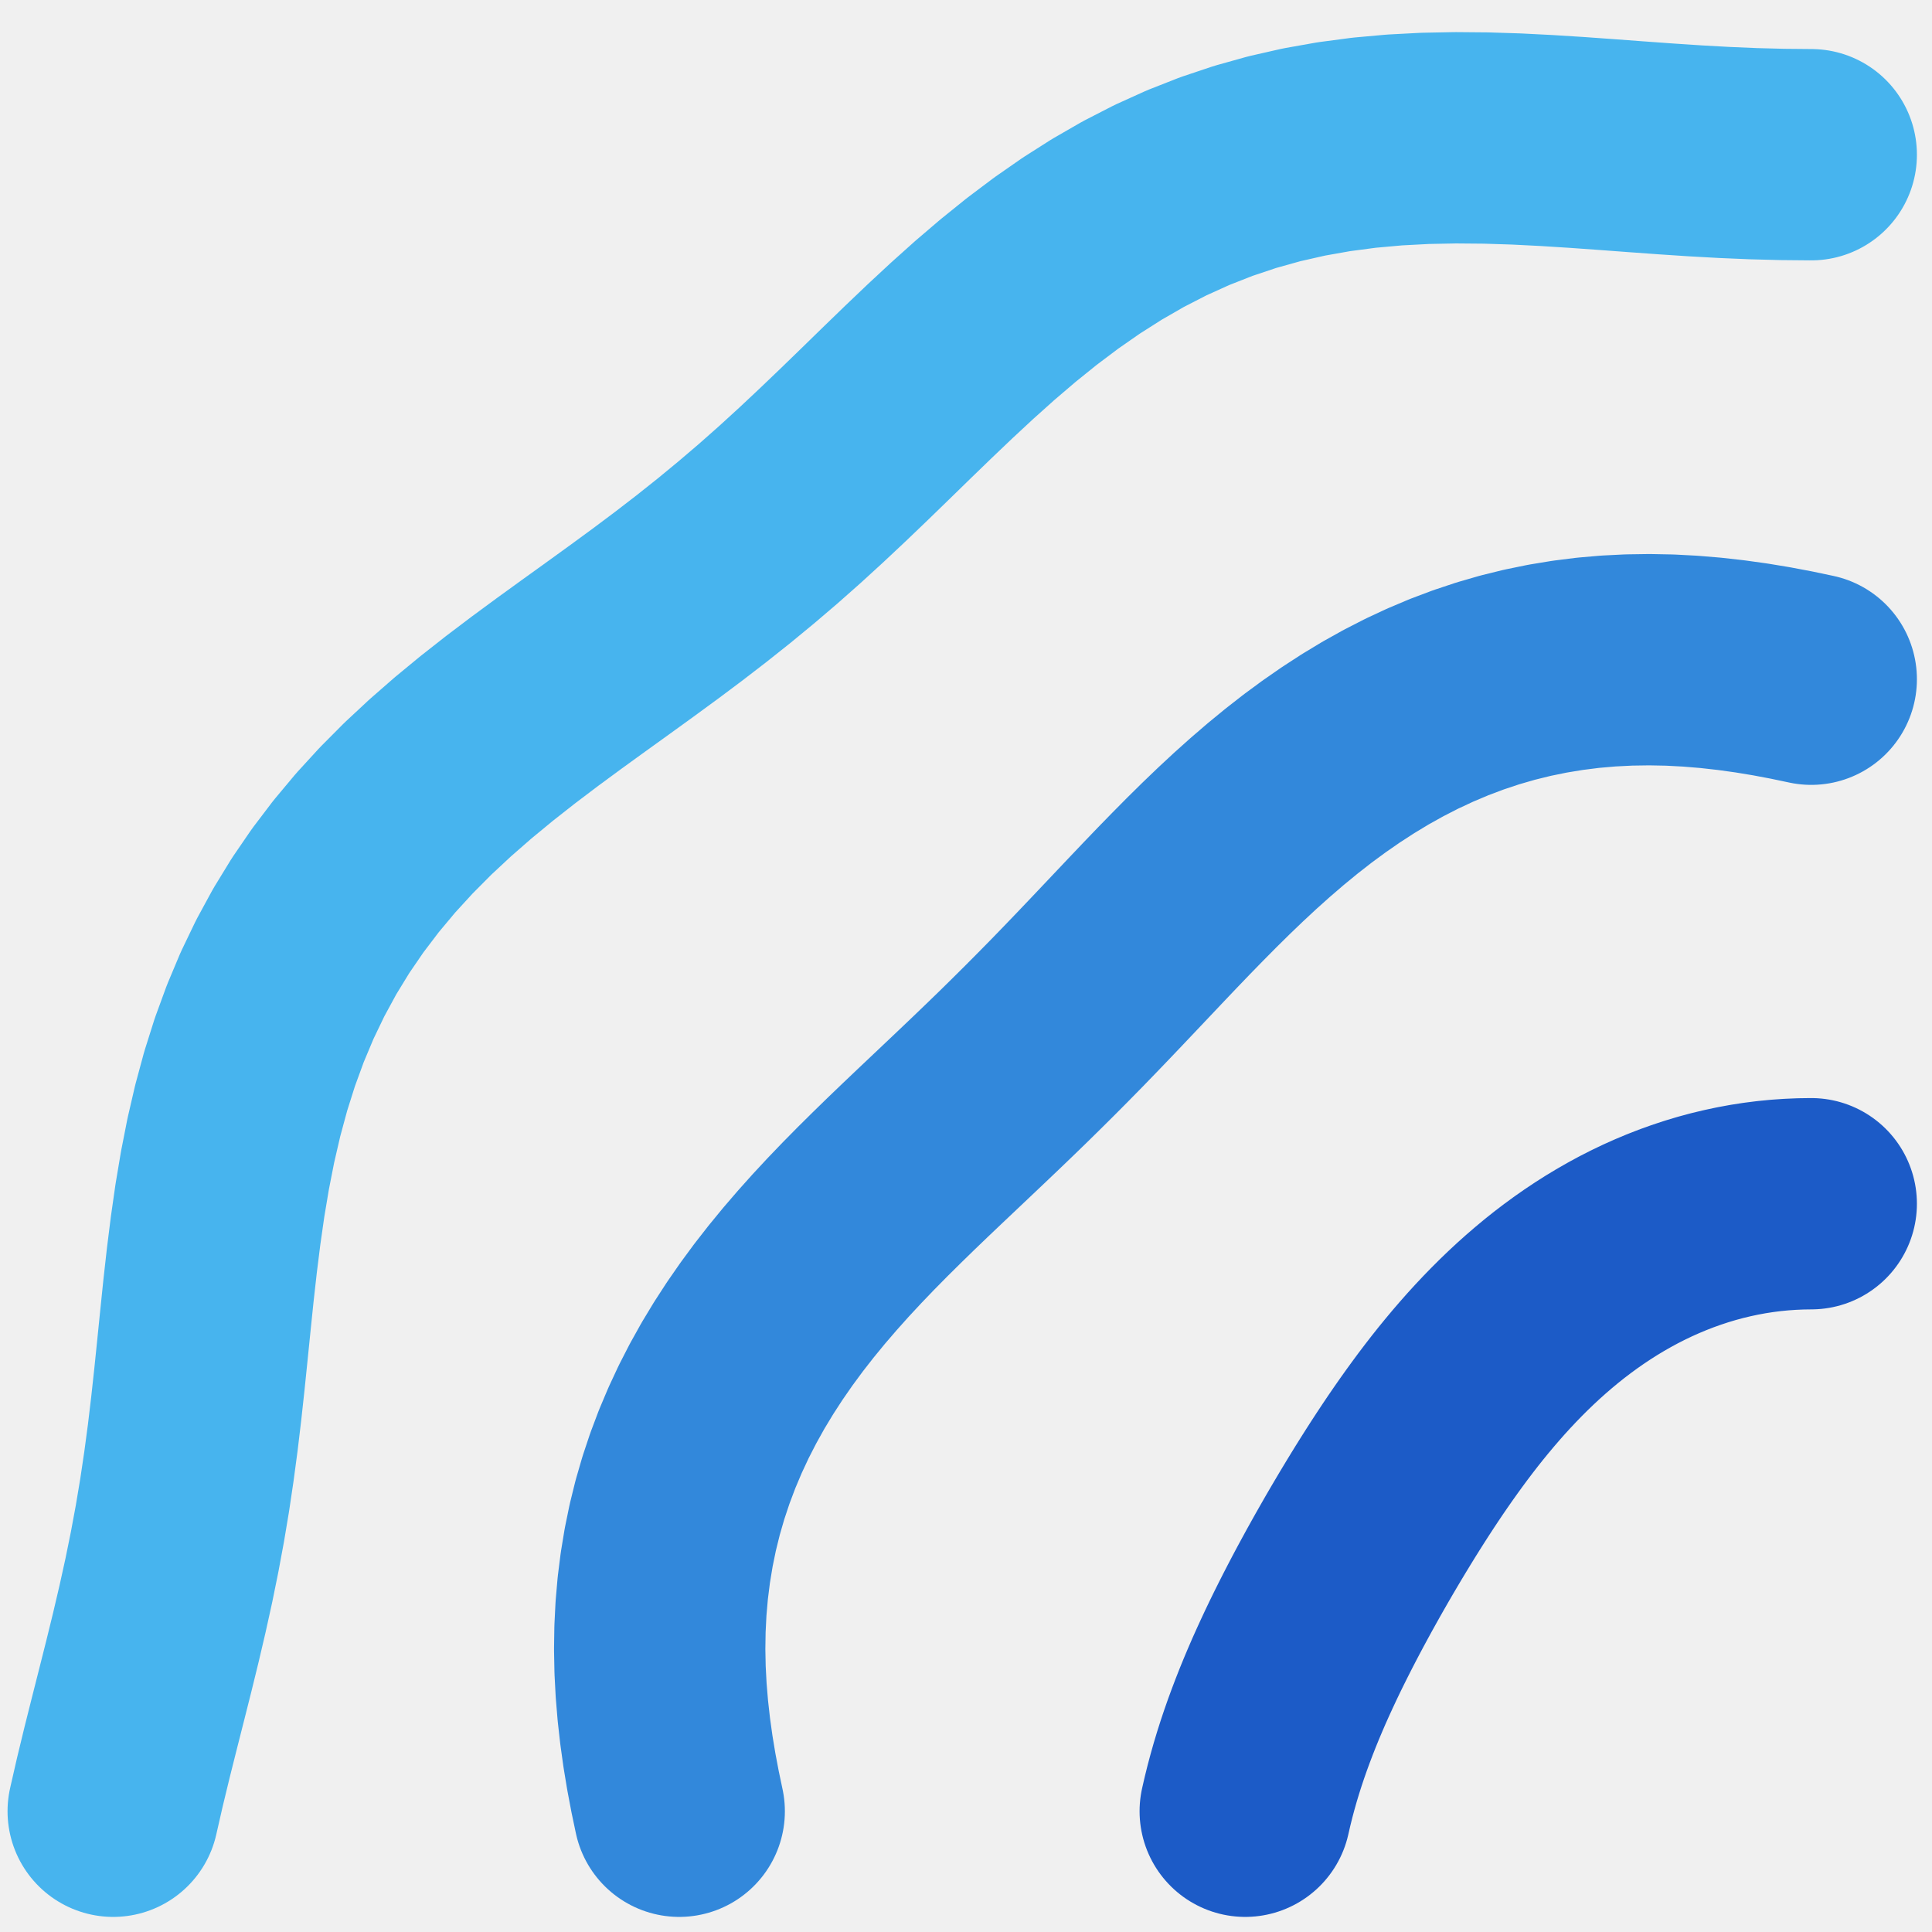
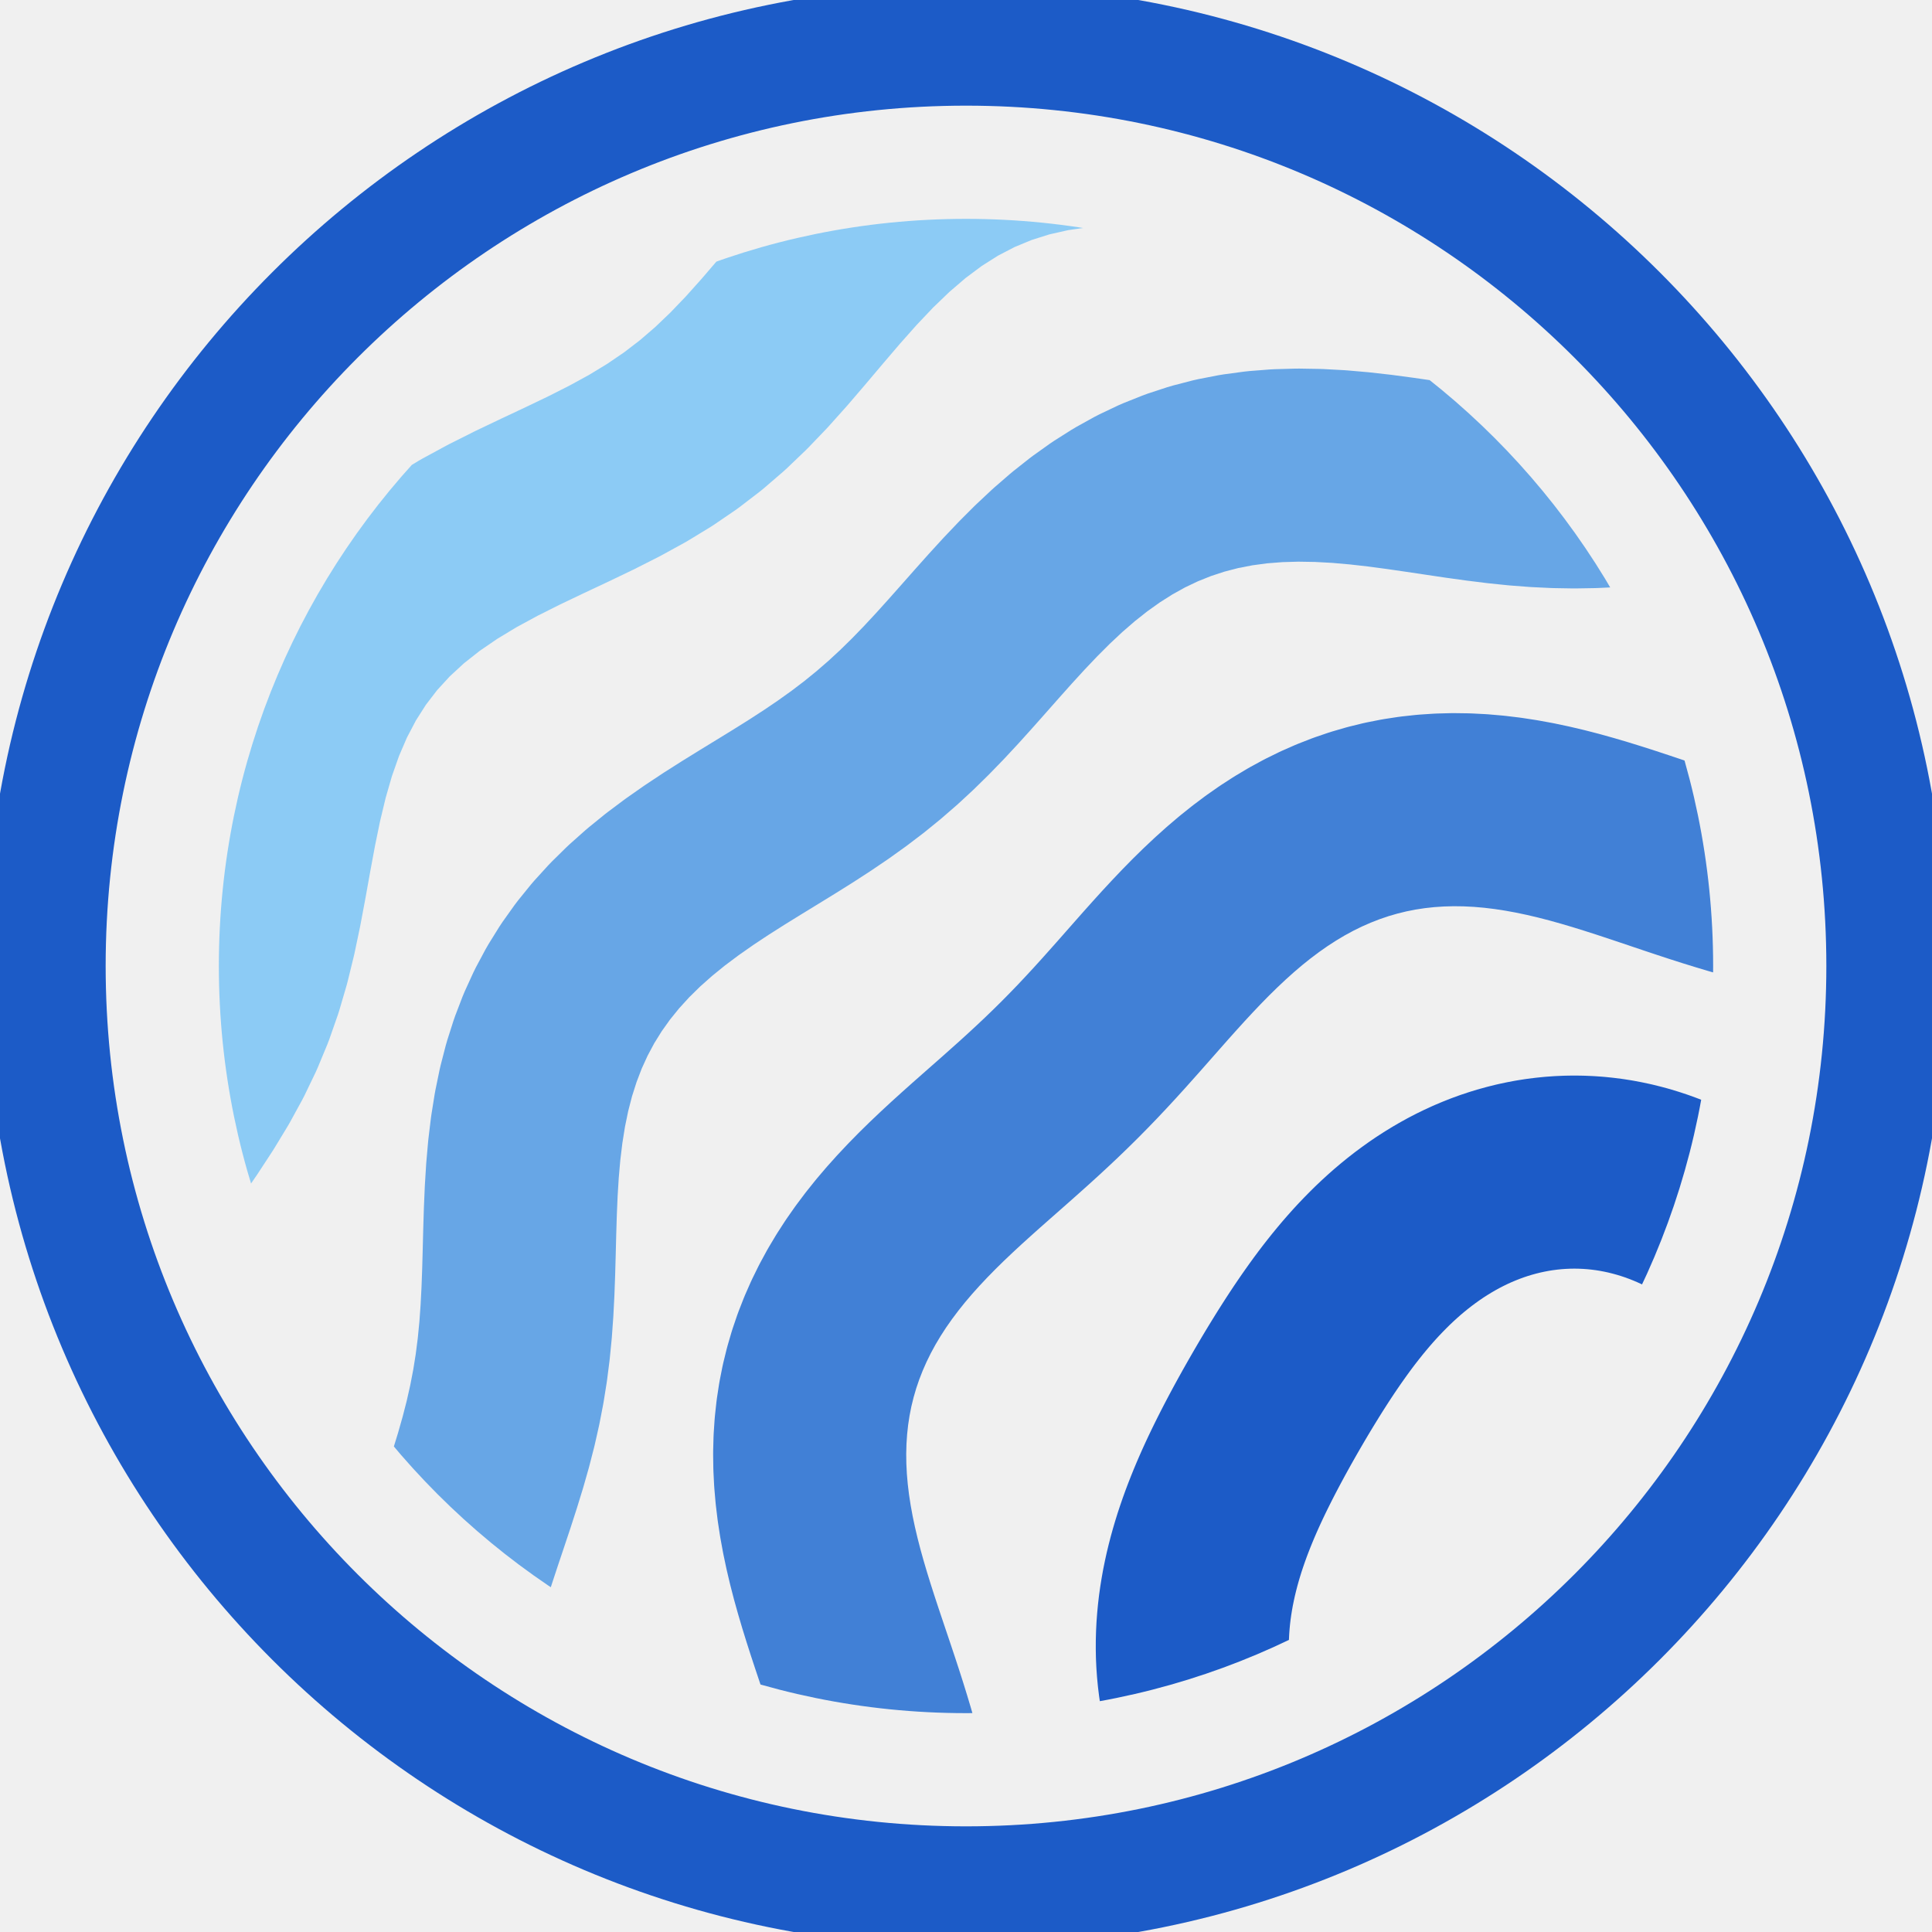
<svg xmlns="http://www.w3.org/2000/svg" width="1024" height="1024" viewBox="0 0 1024 1024">
-   <style>.r0{stroke:#1c5bc7}.r1{stroke:#3288db}.r2{stroke:#47b4ee}.dot{fill:#1C5BC7}@media (prefers-color-scheme: dark){.r0{stroke:#ffffff}.r1{stroke:#a3daf7}.r2{stroke:#47b4ee}.dot{fill:#FFFFFF}}</style>
-   <path class="r0" d="M660 960L661.2 954.78L662.48 949.61L663.85 944.48L665.29 939.39L666.81 934.35L668.4 929.35L670.06 924.4L671.78 919.49L673.56 914.63L675.39 909.82L677.27 905.04L679.2 900.32L681.18 895.63L683.19 890.98L685.25 886.38L687.34 881.82L689.46 877.29L691.61 872.79L693.79 868.34L696 863.91L698.23 859.51L700.48 855.15L702.75 850.81L705.05 846.49L707.37 842.2L709.7 837.92L712.06 833.67L714.43 829.43L716.83 825.21L719.24 821L721.68 816.8L724.14 812.62L726.62 808.44L729.13 804.28L731.66 800.12L734.22 795.96L736.81 791.82L739.43 787.68L742.09 783.54L744.78 779.41L747.51 775.29L750.28 771.17L753.1 767.06L755.96 762.96L758.87 758.87L761.83 754.79L764.84 750.72L767.91 746.67L771.04 742.63L774.23 738.61L777.49 734.62L780.81 730.65L784.2 726.71L787.66 722.79L791.19 718.92L794.8 715.08L798.48 711.29L802.24 707.54L806.08 703.84L810 700.19L814 696.61L818.08 693.09L822.24 689.63L826.48 686.25L830.81 682.95L835.21 679.73L839.7 676.59L844.27 673.55L848.91 670.6L853.63 667.76L858.43 665.02L863.3 662.38L868.24 659.87L873.25 657.47L878.33 655.2L883.47 653.05L888.67 651.03L893.93 649.15L899.24 647.4L904.6 645.79L910 644.33L915.45 643.02L920.94 641.85L926.45 640.83L932 639.97L937.57 639.26L943.16 638.71L948.77 638.32L954.38 638.08L960 638" fill="none" stroke-width="112" stroke-linecap="round" stroke-linejoin="round" />
-   <path class="r1" d="M360 960L357.79 949.49L355.79 938.9L354.03 928.24L352.54 917.52L351.33 906.75L350.43 895.93L349.86 885.08L349.65 874.22L349.81 863.36L350.35 852.5L351.29 841.68L352.65 830.9L354.41 820.19L356.59 809.55L359.19 799.01L362.21 788.59L365.64 778.29L369.47 768.12L373.69 758.12L378.28 748.27L383.24 738.6L388.53 729.11L394.15 719.81L400.06 710.7L406.25 701.78L412.68 693.05L419.34 684.52L426.19 676.17L433.22 668L440.38 660L447.67 652.16L455.05 644.47L462.5 636.92L470 629.49L477.52 622.16L485.05 614.93L492.58 607.77L500.08 600.67L507.54 593.61L514.97 586.57L522.34 579.55L529.66 572.52L536.93 565.48L544.13 558.4L551.29 551.29L558.4 544.13L565.48 536.93L572.52 529.66L579.55 522.34L586.57 514.97L593.61 507.54L600.67 500.08L607.77 492.58L614.93 485.05L622.16 477.52L629.49 470L636.92 462.5L644.47 455.05L652.16 447.67L660 440.38L668 433.22L676.17 426.19L684.52 419.34L693.05 412.68L701.78 406.25L710.7 400.06L719.81 394.15L729.11 388.53L738.6 383.24L748.27 378.28L758.12 373.69L768.12 369.47L778.29 365.64L788.59 362.21L799.01 359.19L809.55 356.59L820.19 354.41L830.9 352.65L841.68 351.29L852.5 350.35L863.36 349.81L874.22 349.65L885.08 349.86L895.93 350.43L906.75 351.33L917.52 352.54L928.24 354.03L938.9 355.79L949.49 357.79L960 360" fill="none" stroke-width="112" stroke-linecap="round" stroke-linejoin="round" />
-   <path class="r2" d="M60 960L63.58 944.35L67.34 928.83L71.21 913.42L75.09 898.12L78.92 882.92L82.63 867.78L86.16 852.71L89.48 837.66L92.54 822.61L95.34 807.54L97.87 792.42L100.13 777.23L102.17 761.95L104 746.58L105.69 731.09L107.29 715.49L108.88 699.79L110.51 683.99L112.29 668.11L114.28 652.18L116.56 636.24L119.23 620.31L122.35 604.44L126 588.68L130.22 573.07L135.09 557.66L140.63 542.51L146.87 527.65L153.84 513.14L161.52 499L169.92 485.27L179.01 471.99L188.76 459.15L199.11 446.77L210.02 434.86L221.42 423.39L233.25 412.36L245.43 401.72L257.89 391.45L270.56 381.49L283.36 371.8L296.22 362.33L309.09 353.01L321.9 343.79L334.6 334.6L347.17 325.4L359.57 316.12L371.78 306.72L383.8 297.16L395.63 287.41L407.29 277.46L418.79 267.28L430.16 256.88L441.45 246.28L452.7 235.51L463.96 224.59L475.26 213.57L486.68 202.52L498.24 191.5L510 180.58L522 169.83L534.28 159.34L546.87 149.19L559.8 139.46L573.07 130.22L586.7 121.55L600.68 113.5L615.02 106.13L629.68 99.49L644.66 93.6L659.91 88.49L675.42 84.15L691.13 80.58L707.02 77.76L723.04 75.64L739.14 74.19L755.3 73.34L771.47 73.02L787.62 73.16L803.72 73.67L819.75 74.48L835.69 75.49L851.53 76.62L867.28 77.79L882.92 78.92L898.46 79.95L913.92 80.81L929.32 81.46L944.67 81.86L960 82" fill="none" stroke-width="112" stroke-linecap="round" stroke-linejoin="round" />
+   <style>.r0{stroke:#1c5bc7}.r1{stroke:#4180d6}.r2{stroke:#67a6e6}.r3{stroke:#8ccbf5}.bd{stroke:#1C5BC7}@media (prefers-color-scheme: dark){.r0{stroke:#ffffff}.r1{stroke:#b6d7f9}.r2{stroke:#6caff4}.r3{stroke:#2387ee}.bd{stroke:#FFFFFF}}</style>
+   <defs>
+     <clipPath id="c">
+       <circle cx="512" cy="512" r="396" />
+     </clipPath>
+   </defs>
+   <g clip-path="url(#c)">
+     <path class="r0" d="M735.44 1005.91L732.05 1004.84L728.67 1003.7L725.31 1002.49L721.95 1001.21L718.62 999.86L715.3 998.43L712 996.92L708.73 995.34L705.49 993.68L702.28 991.94L699.11 990.12L695.97 988.23L692.88 986.25L689.83 984.19L686.83 982.05L683.88 979.83L680.99 977.54L678.16 975.16L675.38 972.71L672.68 970.18L670.04 967.57L667.47 964.89L664.97 962.14L662.56 959.32L660.22 956.43L657.96 953.48L655.79 950.46L653.7 947.38L651.71 944.24L649.8 941.04L647.98 937.8L646.26 934.5L644.64 931.15L643.11 927.76L641.68 924.33L640.35 920.86L639.11 917.35L637.98 913.82L636.94 910.25L636.01 906.66L635.17 903.06L634.43 899.43L633.79 895.79L633.25 892.13L632.8 888.47L632.45 884.8L632.19 881.13L632.02 877.47L631.95 873.8L631.96 870.14L632.06 866.49L632.24 862.86L632.51 859.23L632.85 855.63L633.27 852.04L633.77 848.47L634.34 844.93L634.97 841.41L635.68 837.91L636.44 834.44L637.27 831L638.15 827.59L639.09 824.2L640.08 820.85L641.11 817.53L642.2 814.24L643.33 810.97L644.49 807.75L645.7 804.55L646.94 801.38L648.21 798.24L649.51 795.13L650.84 792.05L652.19 789L653.57 785.98L654.97 782.98L656.39 780.01L657.83 777.06L659.29 774.13L660.76 771.22L662.24 768.34L663.74 765.47L665.25 762.62L666.77 759.79L668.3 756.97L669.85 754.16L671.4 751.37L672.97 748.59L674.55 745.81L676.14 743.04L677.74 740.28L679.35 737.53L680.98 734.78L682.62 732.04L684.28 729.3L685.96 726.56L687.65 723.82L689.36 721.09L691.1 718.36L692.85 715.63L694.63 712.91L696.44 710.18L698.28 707.46L700.14 704.75L702.04 702.04L703.97 699.33L705.93 696.63L707.93 693.94L709.97 691.26L712.06 688.59L714.18 685.93L716.35 683.29L718.56 680.66L720.82 678.06L723.13 675.47L725.49 672.91L727.9 670.38L730.36 667.88L732.87 665.4L735.44 662.97L738.06 660.57L740.74 658.21L743.47 655.9L746.26 653.64L749.1 651.42L752 649.27L754.95 647.16L757.95 645.12L761.01 643.15L764.12 641.24L767.28 639.4L770.49 637.63L773.75 635.94L777.06 634.33L780.41 632.8L783.81 631.36L787.24 630L790.72 628.73L794.23 627.56L797.77 626.48L801.35 625.5L804.95 624.61L808.58 623.83L812.23 623.14L815.9 622.56L819.59 622.09L823.29 621.71L827 621.45L830.72 621.29L834.44 621.23L838.16 621.29L841.88 621.45L845.59 621.71L849.29 622.09L852.98 622.56L856.65 623.14L860.3 623.83L863.93 624.61L867.53 625.5L871.11 626.48L874.65 627.56L878.16 628.73L881.64 630L885.08 631.36L888.47 632.8L891.82 634.33L895.13 635.94L898.39 637.63L901.6 639.4L904.76 641.24L907.87 643.15L910.93 645.12L913.93 647.16L916.89 649.27L919.78 651.42L922.62 653.64L925.41 655.9L928.14 658.21L930.82 660.57L933.44 662.97L936.01 665.4L938.52 667.88L940.98 670.38L943.39 672.91L945.75 675.47L948.06 678.06L950.32 680.66L952.53 683.29L954.7 685.93L956.83 688.59L958.91 691.26L960.95 693.94L962.95 696.63L964.91 699.33L966.84 702.04L968.74 704.75L970.61 707.46L972.44 710.18L974.25 712.91L976.03 715.63L977.79 718.36L979.52 721.09L981.23 723.82L982.93 726.56L984.6 729.3L986.26 732.04L987.9 734.78L989.53 737.53L991.14 740.28L992.74 743.04" fill="none" stroke-width="102.33" stroke-linecap="round" stroke-linejoin="round" />
+     <path class="r1" d="M636.44 1177.39L629.53 1175.47L622.64 1173.4L615.78 1171.15L608.97 1168.72L602.22 1166.09L595.55 1163.25L588.98 1160.18L582.52 1156.88L576.2 1153.34L570.02 1149.56L564.01 1145.54L558.18 1141.26L552.53 1136.75L547.1 1131.99L541.88 1127L536.89 1121.78L532.13 1116.35L527.62 1110.71L523.34 1104.87L519.32 1098.86L515.54 1092.68L512 1086.36L508.7 1079.9L505.63 1073.33L502.79 1066.66L500.16 1059.92L497.73 1053.1L495.49 1046.24L493.41 1039.35L491.49 1032.44L489.71 1025.53L488.05 1018.62L486.49 1011.73L485 1004.87L483.58 998.05L482.2 991.27L480.85 984.53L479.5 977.85L478.14 971.21L476.76 964.63L475.34 958.09L473.87 951.6L472.34 945.15L470.74 938.73L469.07 932.34L467.32 925.97L465.5 919.62L463.6 913.27L461.63 906.91L459.59 900.54L457.49 894.14L455.35 887.72L453.17 881.25L450.98 874.74L448.78 868.18L446.6 861.56L444.46 854.88L442.37 848.13L440.36 841.32L438.44 834.44L436.65 827.5L435 820.49L433.51 813.43L432.21 806.31L431.11 799.15L430.24 791.96L429.61 784.73L429.24 777.49L429.14 770.25L429.33 763.01L429.81 755.79L430.59 748.6L431.68 741.46L433.08 734.37L434.8 727.36L436.82 720.43L439.15 713.59L441.78 706.86L444.69 700.24L447.88 693.75L451.34 687.38L455.05 681.16L458.99 675.07L463.15 669.13L467.5 663.34L472.03 657.68L476.72 652.17L481.54 646.8L486.47 641.56L491.49 636.44L496.59 631.44L501.74 626.55L506.92 621.75L512.12 617.04L517.32 612.39L522.51 607.81L527.66 603.27L532.78 598.76L537.84 594.26L542.86 589.77L547.81 585.27L552.69 580.75L557.52 576.2L562.27 571.61L566.97 566.97L571.61 562.27L576.2 557.52L580.75 552.69L585.27 547.81L589.77 542.86L594.26 537.84L598.76 532.78L603.27 527.66L607.81 522.51L612.39 517.32L617.04 512.12L621.75 506.92L626.55 501.74L631.44 496.59L636.44 491.49L641.56 486.47L646.8 481.54L652.17 476.72L657.68 472.03L663.34 467.5L669.13 463.15L675.07 458.99L681.16 455.05L687.38 451.34L693.75 447.88L700.24 444.69L706.86 441.78L713.59 439.15L720.43 436.82L727.36 434.8L734.37 433.08L741.46 431.68L748.6 430.59L755.79 429.81L763.01 429.33L770.25 429.14L777.49 429.24L784.73 429.61L791.96 430.24L799.15 431.11L806.31 432.21L813.43 433.51L820.49 435L827.5 436.65L834.44 438.44L841.32 440.36L848.13 442.37L854.88 444.46L861.56 446.6L868.18 448.78L874.74 450.98L881.25 453.17L887.72 455.35L894.14 457.49L900.54 459.59L906.91 461.63L913.27 463.6L919.62 465.5L925.97 467.32L932.34 469.07L938.73 470.74L945.15 472.34L951.6 473.87L958.09 475.34L964.63 476.76L971.21 478.14L977.85 479.5L984.53 480.85L991.27 482.2L998.05 483.58L1004.87 485L1011.73 486.49L1018.62 488.05L1025.53 489.71L1032.44 491.49L1039.35 493.41L1046.24 495.49L1053.1 497.73L1059.92 500.16L1066.66 502.79L1073.33 505.63L1079.9 508.7L1086.36 512L1092.68 515.54L1098.86 519.32L1104.87 523.34L1110.71 527.62L1116.35 532.13L1121.78 536.89L1127 541.88L1131.99 547.1L1136.75 552.53L1141.26 558.18L1145.54 564.01L1149.56 570.02L1153.34 576.2L1156.88 582.52L1160.18 588.98L1163.25 595.55L1166.09 602.22L1168.72 608.97L1171.15 615.78L1173.4 622.64L1175.47 629.53L1177.39 636.44" fill="none" stroke-width="102.33" stroke-linecap="round" stroke-linejoin="round" />
+     <path class="r2" d="M537.44 1348.86L526.87 1346.32L516.35 1343.49L505.91 1340.33L495.62 1336.77L485.51 1332.76L475.65 1328.27L466.09 1323.26L456.87 1317.71L448.02 1311.63L439.59 1305L431.6 1297.85L424.07 1290.2L417.01 1282.08L410.42 1273.53L404.28 1264.6L398.58 1255.35L393.28 1245.83L388.36 1236.1L383.75 1226.22L379.41 1216.26L375.28 1206.26L371.3 1196.29L367.4 1186.38L363.53 1176.58L359.61 1166.92L355.59 1157.43L351.42 1148.12L347.05 1138.99L342.45 1130.06L337.58 1121.3L332.43 1112.71L327 1104.25L321.28 1095.91L315.3 1087.64L309.09 1079.42L302.68 1071.19L296.13 1062.94L289.5 1054.61L282.85 1046.17L276.26 1037.6L269.8 1028.86L263.55 1019.93L257.59 1010.8L252 1001.45L246.83 991.89L242.17 982.11L238.06 972.13L234.56 961.95L231.7 951.6L229.5 941.11L227.97 930.5L227.13 919.79L226.94 909.03L227.38 898.25L228.42 887.46L230 876.71L232.06 866.01L234.54 855.39L237.36 844.86L240.44 834.44L243.7 824.13L247.06 813.93L250.45 803.83L253.78 793.84L256.98 783.92L260.01 774.07L262.8 764.25L265.32 754.46L267.53 744.65L269.43 734.81L271.01 724.92L272.28 714.95L273.27 704.88L274 694.71L274.53 684.41L274.91 674L275.2 663.46L275.47 652.82L275.8 642.09L276.26 631.28L276.93 620.43L277.88 609.58L279.19 598.75L280.91 587.99L283.1 577.35L285.81 566.86L289.09 556.57L292.94 546.52L297.4 536.76L302.46 527.3L308.12 518.19L314.35 509.45L321.12 501.09L328.39 493.11L336.12 485.51L344.24 478.29L352.7 471.42L361.43 464.88L370.35 458.63L379.41 452.62L388.54 446.82L397.67 441.17L406.75 435.61L415.73 430.09L424.56 424.56L433.21 418.95L441.65 413.23L449.88 407.34L457.88 401.26L465.66 394.94L473.23 388.38L480.61 381.56L487.83 374.48L494.94 367.15L501.96 359.61L508.94 351.87L515.94 343.99L522.99 336.01L530.14 328L537.44 320.02L544.93 312.14L552.63 304.44L560.59 296.98L568.82 289.85L577.35 283.1L586.17 276.81L595.29 271.03L604.7 265.81L614.39 261.2L624.35 257.21L634.53 253.87L644.93 251.17L655.49 249.12L666.19 247.68L676.99 246.83L687.86 246.52L698.75 246.7L709.64 247.29L720.49 248.24L731.29 249.46L742.01 250.89L752.64 252.43L763.17 254L773.6 255.55L783.92 256.98L794.15 258.25L804.3 259.3L814.38 260.07L824.42 260.55L834.44 260.72L844.46 260.55L854.5 260.07L864.58 259.3L874.73 258.25L884.96 256.98L895.28 255.55L905.71 254L916.24 252.43L926.87 250.89L937.59 249.46L948.39 248.24L959.24 247.29L970.13 246.7L981.03 246.52L991.89 246.83L1002.69 247.68L1013.39 249.12L1023.96 251.17L1034.35 253.87L1044.54 257.21L1054.49 261.2L1064.18 265.81L1073.59 271.03L1082.71 276.81L1091.53 283.1L1100.06 289.85L1108.29 296.98L1116.25 304.44L1123.96 312.14L1131.44 320.02L1138.74 328L1145.89 336.01L1152.94 343.99L1159.94 351.87L1166.92 359.61L1173.94 367.15L1181.05 374.48L1188.27 381.56L1195.65 388.38L1203.22 394.94L1211 401.26L1219 407.34L1227.23 413.23L1235.67 418.95L1244.32 424.56L1253.16 430.09L1262.13 435.61L1271.21 441.17L1280.34 446.82L1289.47 452.62L1298.53 458.63L1307.46 464.88L1316.18 471.42L1324.64 478.29L1332.76 485.51L1340.49 493.11L1347.76 501.09L1354.53 509.45L1360.76 518.19L1366.42 527.3" fill="none" stroke-width="102.33" stroke-linecap="round" stroke-linejoin="round" />
+     <path class="r3" d="M438.44 1520.33L424.09 1517.38L409.83 1513.96L395.78 1509.91L382.08 1505.09L368.84 1499.39L356.16 1492.73L344.15 1485.08L332.87 1476.42L322.37 1466.8L312.66 1456.28L303.72 1444.96L295.52 1432.97L287.97 1420.46L280.98 1407.57L274.41 1394.47L268.13 1381.32L261.99 1368.26L255.83 1355.42L249.5 1342.92L242.87 1330.83L235.8 1319.21L228.21 1308.08L220.04 1297.43L211.25 1287.22L201.85 1277.38L191.9 1267.84L181.46 1258.49L170.65 1249.22L159.63 1239.91L148.55 1230.44L137.59 1220.71L126.95 1210.62L116.82 1200.09L107.36 1189.06L98.74 1177.5L91.09 1165.4L84.52 1152.76L79.08 1139.63L74.79 1126.04L71.64 1112.08L69.56 1097.81L68.45 1083.33L68.18 1068.71L68.56 1054.05L69.43 1039.43L70.57 1024.9L71.78 1010.51L72.86 996.32L73.63 982.33L73.93 968.54L73.62 954.94L72.61 941.51L70.86 928.2L68.35 914.96L65.13 901.75L61.28 888.51L56.91 875.19L52.2 861.76L47.3 848.18L42.44 834.44L37.82 820.54L33.65 806.48L30.14 792.29L27.46 778.01L25.78 763.69L25.2 749.39L25.83 735.16L27.68 721.06L30.77 707.15L35.02 693.48L40.35 680.09L46.63 666.99L53.7 654.19L61.36 641.69L69.43 629.46L77.68 617.44L85.92 605.59L93.95 593.84L101.62 582.11L108.77 570.32L115.3 558.39L121.14 546.25L126.28 533.85L130.73 521.13L134.55 508.08L137.83 494.68L140.71 480.97L143.34 466.97L145.89 452.77L148.55 438.44L151.5 424.09L154.92 409.83L158.97 395.78L163.79 382.08L169.49 368.84L176.15 356.16L183.8 344.15L192.46 332.87L202.08 322.37L212.6 312.66L223.92 303.72L235.91 295.52L248.42 287.97L261.31 280.98L274.41 274.41L287.57 268.13L300.63 261.99L313.46 255.83L325.96 249.5L338.05 242.87L349.67 235.8L360.8 228.21L371.46 220.04L381.67 211.25L391.5 201.85L401.04 191.9L410.39 181.46L419.66 170.65L428.97 159.63L438.44 148.55L448.17 137.59L458.26 126.95L468.79 116.82L479.82 107.36L491.38 98.74L503.48 91.09L516.12 84.52L529.25 79.08L542.84 74.79L556.8 71.64L571.07 69.56L585.56 68.45L600.17 68.18L614.83 68.56L629.46 69.43L643.99 70.57L658.37 71.78L672.56 72.86L686.55 73.63L700.34 73.93L713.94 73.62L727.37 72.61L740.68 70.86L753.92 68.35L767.13 65.13L780.38 61.28L793.69 56.91L807.12 52.2L820.7 47.3L834.44 42.44L848.35 37.82L862.4 33.65L876.59 30.14L890.87 27.46L905.19 25.78L919.49 25.2L933.73 25.83L947.82 27.68L961.73 30.77L975.4 35.02L988.8 40.35L1001.89 46.63L1014.69 53.7L1027.19 61.36L1039.43 69.43L1051.44 77.68L1063.29 85.92L1075.04 93.95L1086.77 101.62L1098.56 108.77L1110.49 115.3L1122.63 121.14L1135.04 126.28L1147.75 130.73L1160.81 134.55L1174.2 137.83L1187.91 140.71L1201.91 143.34L1216.11 145.89L1230.44 148.55L1244.79 151.5L1259.05 154.92L1273.1 158.97L1286.8 163.79L1300.04 169.49L1312.72 176.15L1324.73 183.8L1336.01 192.46L1346.51 202.08L1356.23 212.6L1365.16 223.92L1373.36 235.91L1380.91 248.42L1387.9 261.31L1394.47 274.41L1400.75 287.57L1406.89 300.63L1413.05 313.46L1419.38 325.96L1426.02 338.05L1433.08 349.67L1440.67 360.8L1448.84 371.46L1457.63 381.67L1467.03 391.5L1476.99 401.04L1487.42 410.39L1498.23 419.66L1509.25 428.97L1520.33 438.44" fill="none" stroke-width="102.33" stroke-linecap="round" stroke-linejoin="round" />
+   </g>
+   <circle class="bd" cx="512" cy="512" r="488" fill="none" stroke-width="64" />
</svg>
